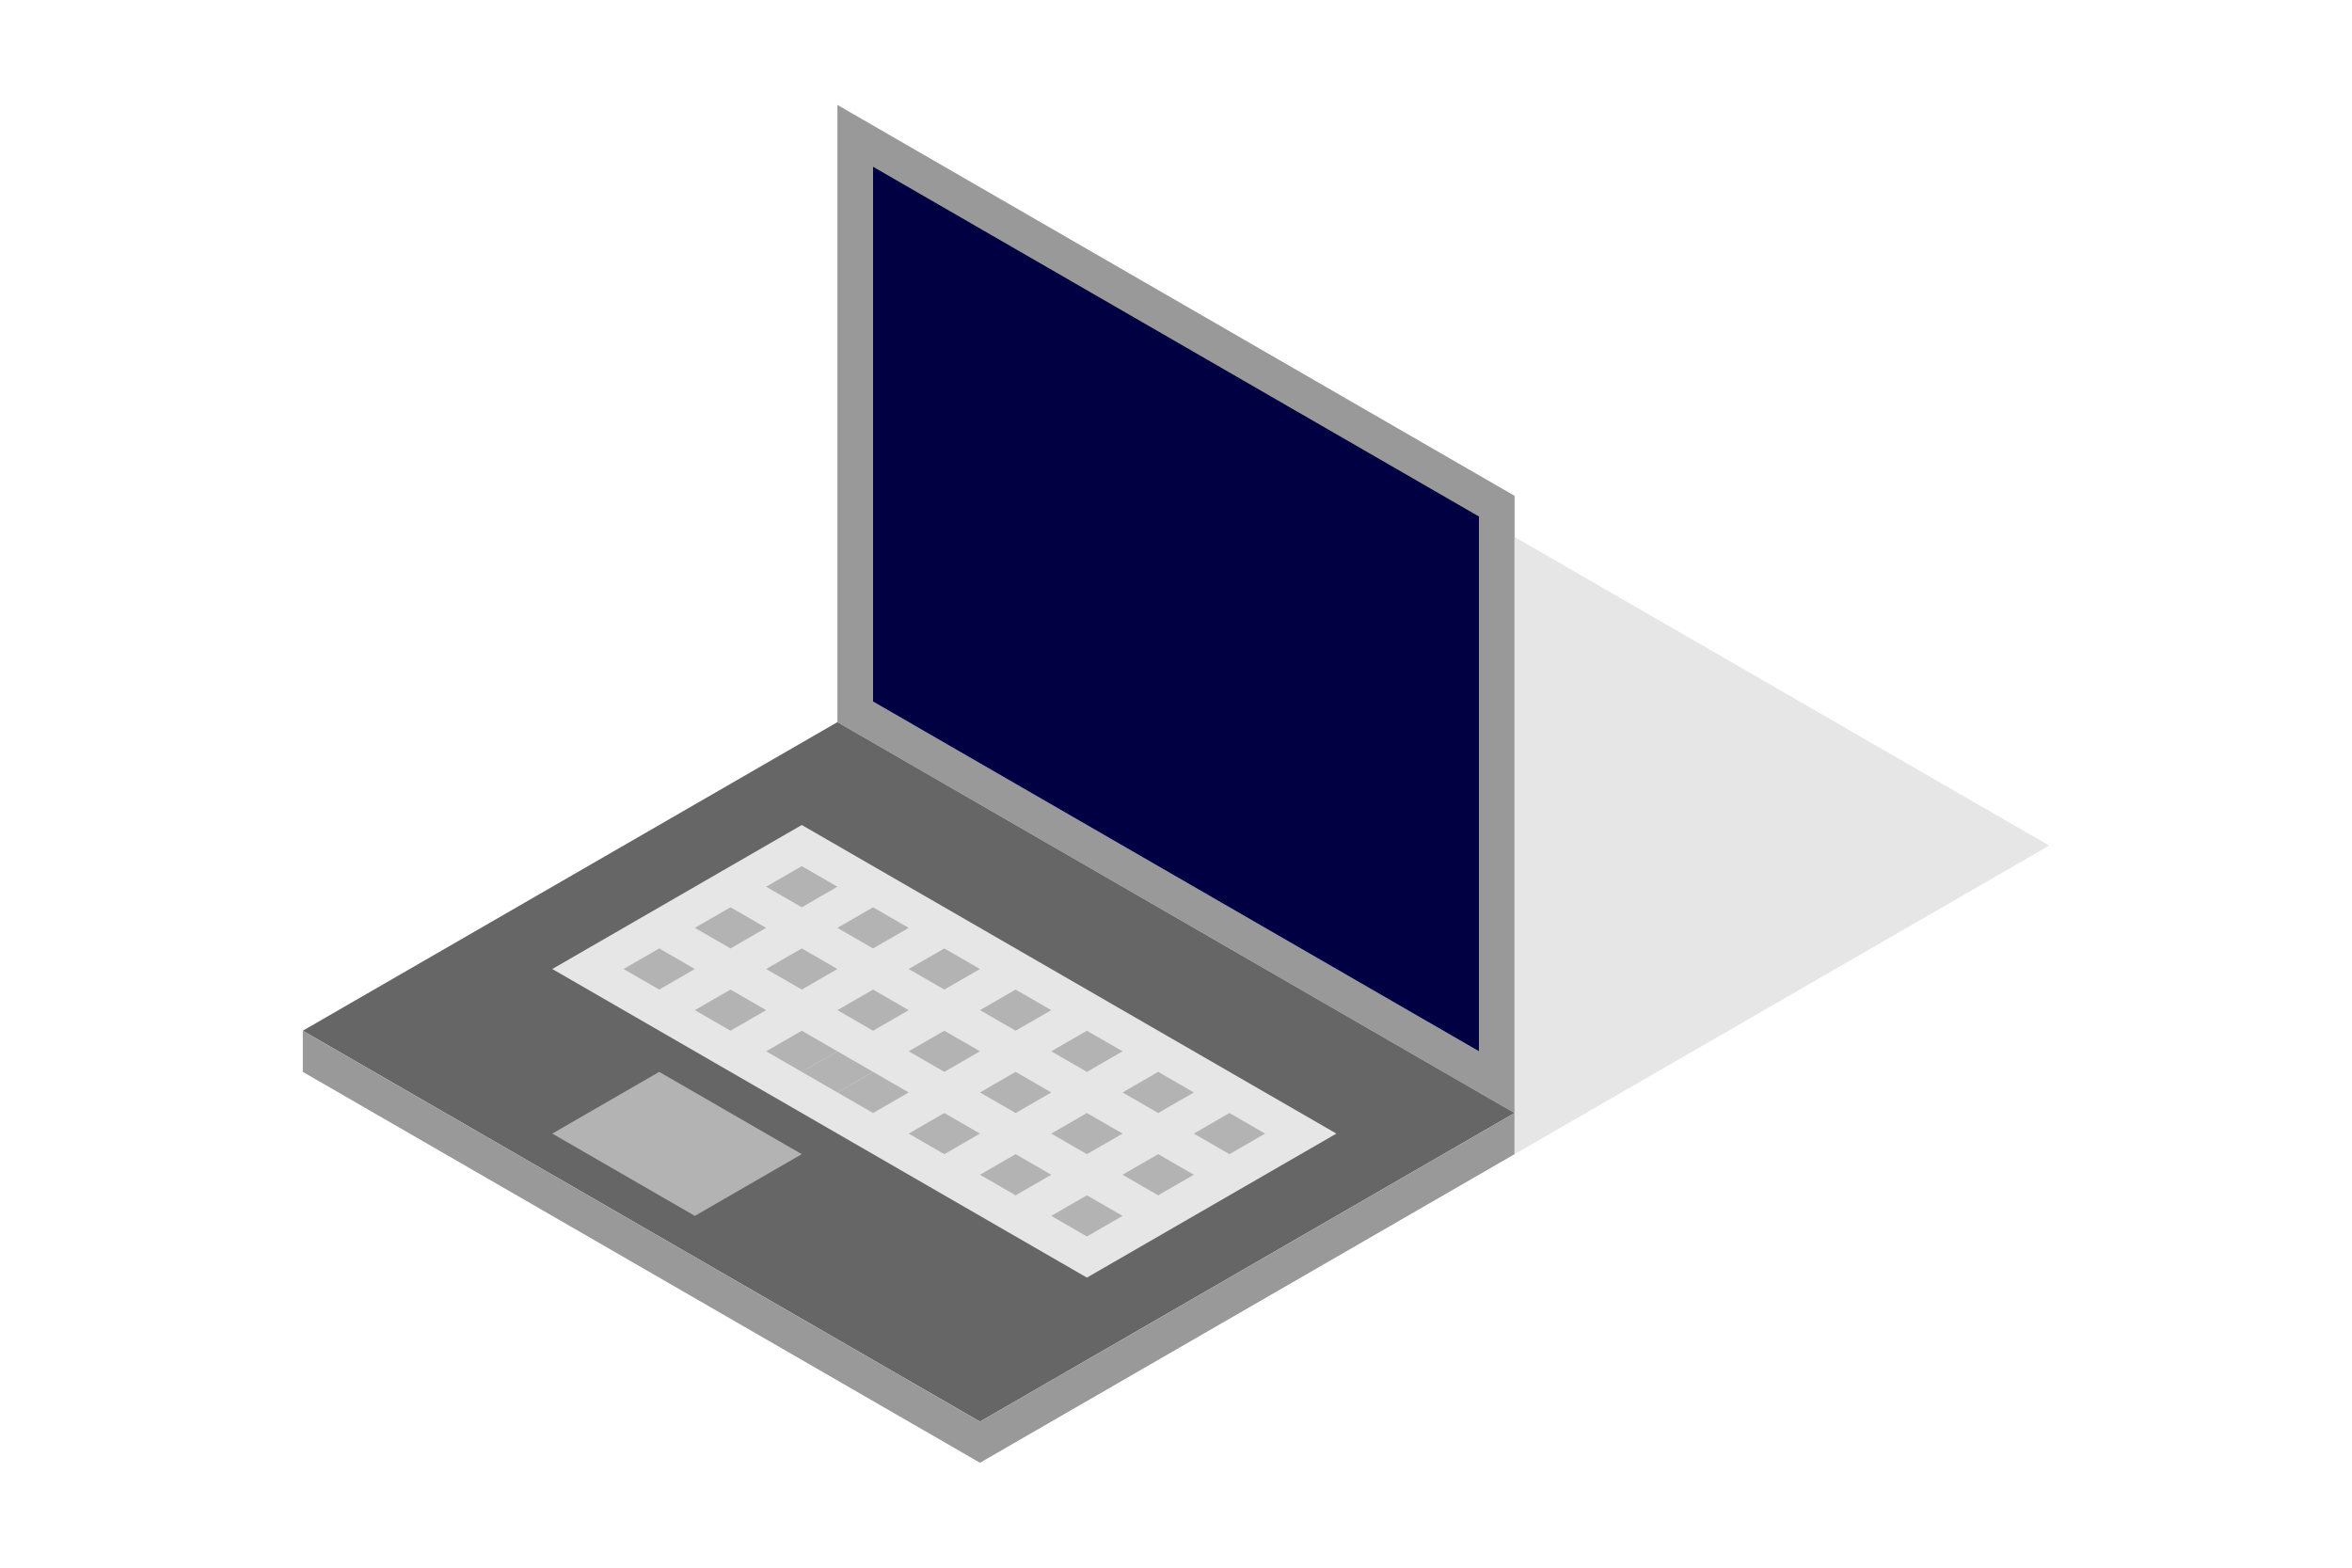
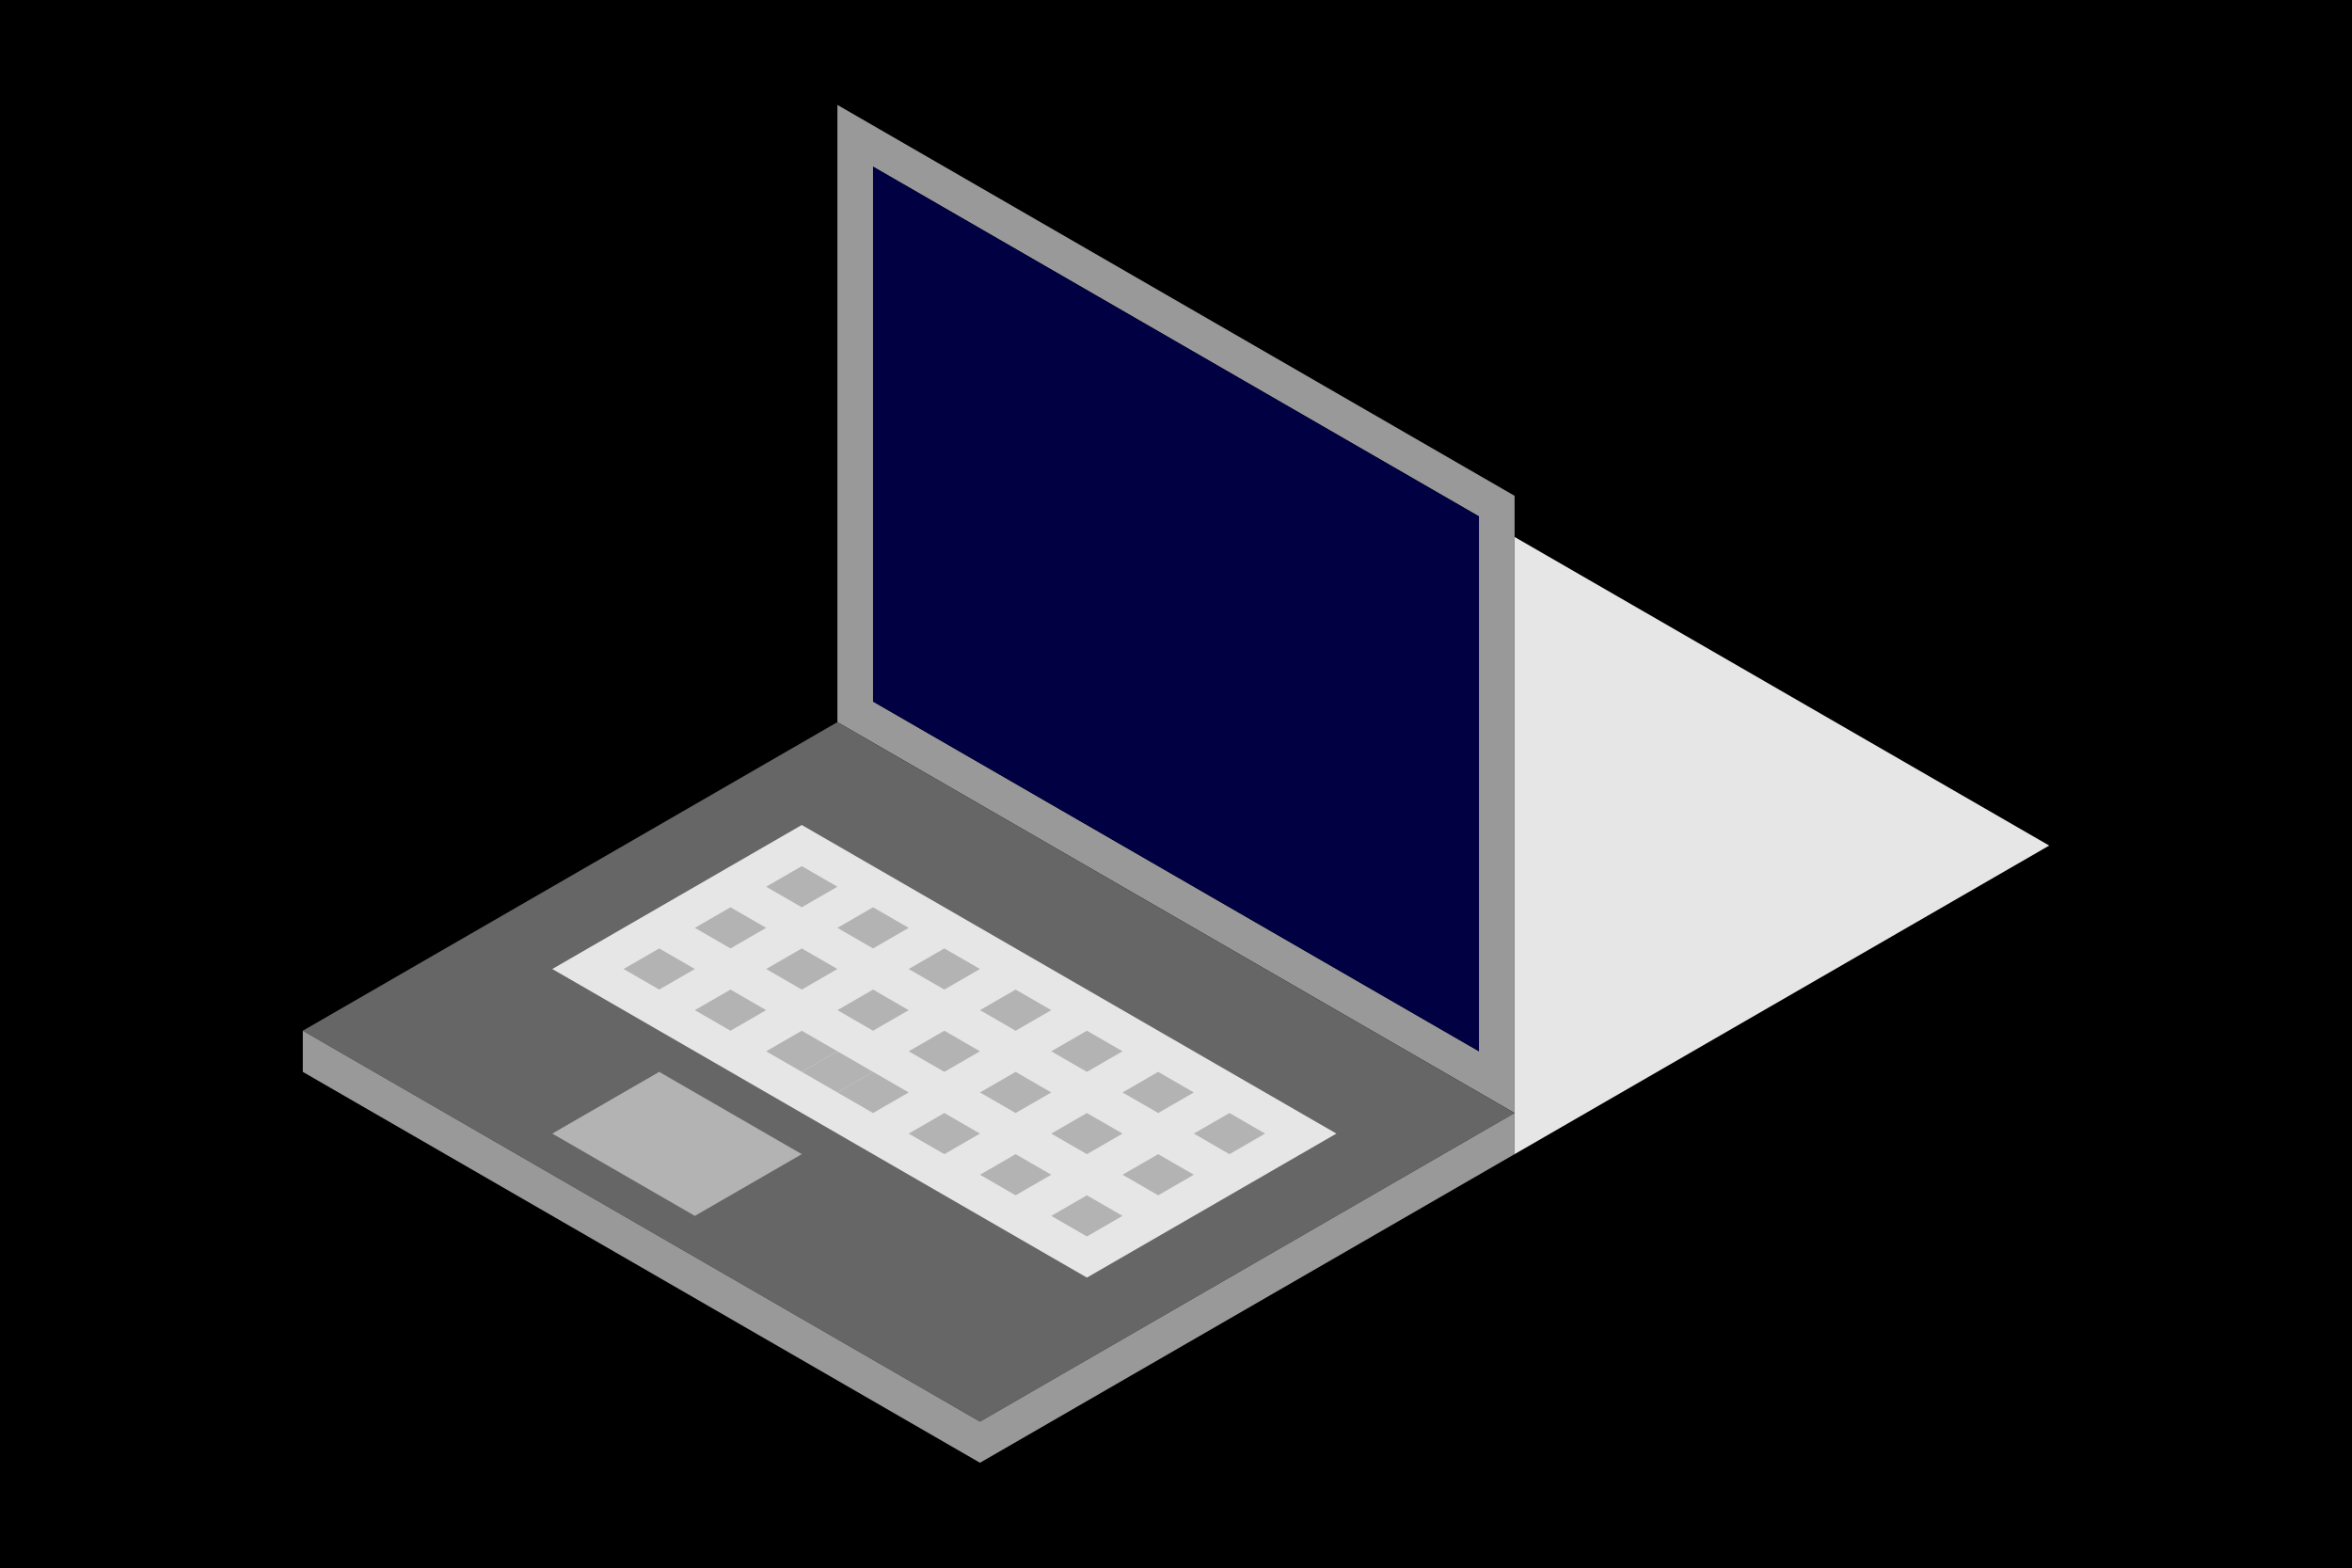
<svg xmlns="http://www.w3.org/2000/svg" width="1080" height="720" viewBox="0 0 285.75 190.5" version="1.1" id="svg8">
  <defs id="defs">
    <style>
       @keyframes floatUpDown {
            0%, 100% { transform: translateY(0); }
            50% { transform: translateY(-20px); }
        }

        #svg8 {
            animation: floatUpDown 3s ease-in-out infinite;
        }

        @keyframes changeColor {
            0% { fill: #000000; } /* Initial color (black) */
            50% { fill: #FFFFFF; } /* Intermediate color (white) */
            100% { fill: #000000; } /* Final color (black) */
        }

        #path4558 {
            animation: changeColor 5s ease-in-out infinite; /* Adjust duration and timing function as needed */
        }
    </style>
  </defs>
  <g id="layer1" transform="translate(0,-106.5)">
-     <rect style="fill:#ffffff;fill-opacity:1;stroke:none;stroke-width:2.646;stroke-miterlimit:4;stroke-dasharray:none;stroke-opacity:1" id="rect4903" width="301.747" height="199.65" x="-6.414" y="101.359" rx="1.336" ry="1.47" />
+     <rect style="fill:#000000;fill-opacity:1;stroke:none;stroke-width:2.646;stroke-miterlimit:4;stroke-dasharray:none;stroke-opacity:1" id="rect4903" width="301.747" height="199.65" x="-6.414" y="101.359" rx="1.336" ry="1.47" />
    <g id="g4901">
      <path id="path4526" d="m 101.739,119.25 v 75 l 17.321,10 21.65,12.5 21.651,12.5 21.65,12.5 v -25 -25 -25 l -21.65,-12.5 -21.651,-12.499 -21.65,-12.5 z m 4.33,7.5 73.612,42.5 v 65 l -73.612,-42.5 z" style="fill:#999999;stroke:none;stroke-width:0.265px;stroke-linecap:butt;stroke-linejoin:miter;stroke-opacity:1" />
      <path id="path4528" d="m 101.739,194.25 -8.66,5 h -5.2e-4 l -38.971,22.5 -17.321,10 82.273,47.5 64.952,-37.5 z" style="fill:#666666;stroke:none;stroke-width:0.265px;stroke-linecap:butt;stroke-linejoin:miter;stroke-opacity:1" />
      <path id="path4558" d="m 106.069,191.75 v -65 l 73.612,42.5 v 65 z" style="fill:#000042;fill-opacity:1;stroke:none;stroke-width:0.265px;stroke-linecap:butt;stroke-linejoin:miter;stroke-opacity:1" />
      <path id="path4560" d="m 36.787,231.75 v 5 l 82.272,47.5 64.952,-37.5 v -5 l -64.952,37.5 z" style="fill:#999999;stroke:none;stroke-width:0.265px;stroke-linecap:butt;stroke-linejoin:miter;stroke-opacity:1" />
      <path id="path4562" d="m 67.098,224.25 30.311,-17.5 64.952,37.5 -30.311,17.5 z" style="fill:#e6e6e6;stroke:none;stroke-width:0.265px;stroke-linecap:butt;stroke-linejoin:miter;stroke-opacity:1" />
      <g transform="translate(2.14599,69.74998)" style="fill:#b3b3b3" id="g4801">
        <path style="fill:#b3b3b3;stroke:none;stroke-width:0.265px;stroke-linecap:butt;stroke-linejoin:miter;stroke-opacity:1" d="m 95.263,142 4.33,2.5 -4.33,2.5 -4.33,-2.5 z" id="path4574" />
        <path id="path4576" d="m 103.923,147 4.33,2.5 -4.33,2.5 -4.33,-2.5 z" style="fill:#b3b3b3;stroke:none;stroke-width:0.265px;stroke-linecap:butt;stroke-linejoin:miter;stroke-opacity:1" />
        <path style="fill:#b3b3b3;stroke:none;stroke-width:0.265px;stroke-linecap:butt;stroke-linejoin:miter;stroke-opacity:1" d="m 112.583,152 4.33,2.5 -4.33,2.5 -4.33,-2.5 z" id="path4578" />
        <path id="path4580" d="m 121.244,157 4.33,2.5 -4.33,2.5 -4.33,-2.5 z" style="fill:#b3b3b3;stroke:none;stroke-width:0.265px;stroke-linecap:butt;stroke-linejoin:miter;stroke-opacity:1" />
        <path id="path4582" d="m 86.603,147 4.33,2.5 -4.33,2.5 -4.33,-2.5 z" style="fill:#b3b3b3;stroke:none;stroke-width:0.265px;stroke-linecap:butt;stroke-linejoin:miter;stroke-opacity:1" />
        <path style="fill:#b3b3b3;stroke:none;stroke-width:0.265px;stroke-linecap:butt;stroke-linejoin:miter;stroke-opacity:1" d="m 95.263,152 4.33,2.5 -4.33,2.5 -4.33,-2.5 z" id="path4584" />
        <path id="path4586" d="m 103.923,157 4.33,2.5 -4.33,2.5 -4.33,-2.5 z" style="fill:#b3b3b3;stroke:none;stroke-width:0.265px;stroke-linecap:butt;stroke-linejoin:miter;stroke-opacity:1" />
        <path style="fill:#b3b3b3;stroke:none;stroke-width:0.265px;stroke-linecap:butt;stroke-linejoin:miter;stroke-opacity:1" d="m 112.583,162 4.33,2.5 -4.33,2.5 -4.33,-2.5 z" id="path4588" />
        <path style="fill:#b3b3b3;stroke:none;stroke-width:0.265px;stroke-linecap:butt;stroke-linejoin:miter;stroke-opacity:1" d="m 77.942,152 4.33,2.5 -4.33,2.5 -4.33,-2.5 z" id="path4590" />
        <path id="path4592" d="m 95.263,162 4.33,2.5 -4.33,2.5 -4.33,-2.5 z" style="fill:#b3b3b3;stroke:none;stroke-width:0.265px;stroke-linecap:butt;stroke-linejoin:miter;stroke-opacity:1" />
        <path style="fill:#b3b3b3;stroke:none;stroke-width:0.265px;stroke-linecap:butt;stroke-linejoin:miter;stroke-opacity:1" d="m 103.923,167 4.33,2.5 -4.33,2.5 -4.33,-2.5 z" id="path4594" />
        <path id="path4596" d="m 99.593,164.5 4.33,2.5 -4.33,2.5 -4.33,-2.5 z" style="fill:#b3b3b3;stroke:none;stroke-width:0.265px;stroke-linecap:butt;stroke-linejoin:miter;stroke-opacity:1" />
        <path id="path4598" d="m 129.904,162 4.33,2.5 -4.33,2.5 -4.33,-2.5 z" style="fill:#b3b3b3;stroke:none;stroke-width:0.265px;stroke-linecap:butt;stroke-linejoin:miter;stroke-opacity:1" />
        <path style="fill:#b3b3b3;stroke:none;stroke-width:0.265px;stroke-linecap:butt;stroke-linejoin:miter;stroke-opacity:1" d="m 138.564,167 4.33,2.5 -4.33,2.5 -4.33,-2.5 z" id="path4600" />
        <path id="path4602" d="m 147.224,172 4.33,2.5 -4.33,2.5 -4.33,-2.5 z" style="fill:#b3b3b3;stroke:none;stroke-width:0.265px;stroke-linecap:butt;stroke-linejoin:miter;stroke-opacity:1" />
        <path style="fill:#b3b3b3;stroke:none;stroke-width:0.265px;stroke-linecap:butt;stroke-linejoin:miter;stroke-opacity:1" d="m 121.244,167 4.33,2.5 -4.33,2.5 -4.33,-2.5 z" id="path4604" />
        <path id="path4606" d="m 129.904,172 4.33,2.5 -4.33,2.5 -4.33,-2.5 z" style="fill:#b3b3b3;stroke:none;stroke-width:0.265px;stroke-linecap:butt;stroke-linejoin:miter;stroke-opacity:1" />
        <path style="fill:#b3b3b3;stroke:none;stroke-width:0.265px;stroke-linecap:butt;stroke-linejoin:miter;stroke-opacity:1" d="m 138.564,177 4.33,2.5 -4.33,2.5 -4.33,-2.5 z" id="path4608" />
        <path id="path4612" d="m 112.583,172 4.33,2.5 -4.33,2.5 -4.33,-2.5 z" style="fill:#b3b3b3;stroke:none;stroke-width:0.265px;stroke-linecap:butt;stroke-linejoin:miter;stroke-opacity:1" />
        <path style="fill:#b3b3b3;stroke:none;stroke-width:0.265px;stroke-linecap:butt;stroke-linejoin:miter;stroke-opacity:1" d="m 121.244,177 4.33,2.5 -4.33,2.5 -4.33,-2.5 z" id="path4614" />
        <path id="path4616" d="m 129.904,182 4.33,2.5 -4.33,2.5 -4.33,-2.5 z" style="fill:#b3b3b3;stroke:none;stroke-width:0.265px;stroke-linecap:butt;stroke-linejoin:miter;stroke-opacity:1" />
        <path style="fill:#b3b3b3;stroke:none;stroke-width:0.265px;stroke-linecap:butt;stroke-linejoin:miter;stroke-opacity:1" d="m 86.603,157 4.33,2.5 -4.33,2.5 -4.33,-2.5 z" id="path4662" />
      </g>
      <path id="path4688" d="m 97.409,246.75 -12.99,7.5 -17.321,-10 12.99,-7.5 z" style="fill:#b3b3b3;stroke:none;stroke-width:0.265px;stroke-linecap:butt;stroke-linejoin:miter;stroke-opacity:1" />
      <path id="path4803" d="m 184.011,171.75 64.952,37.5 -64.952,37.5 z" style="fill:#e6e6e6;stroke:none;stroke-width:0.265px;stroke-linecap:butt;stroke-linejoin:miter;stroke-opacity:1" />
    </g>
  </g>
</svg>
